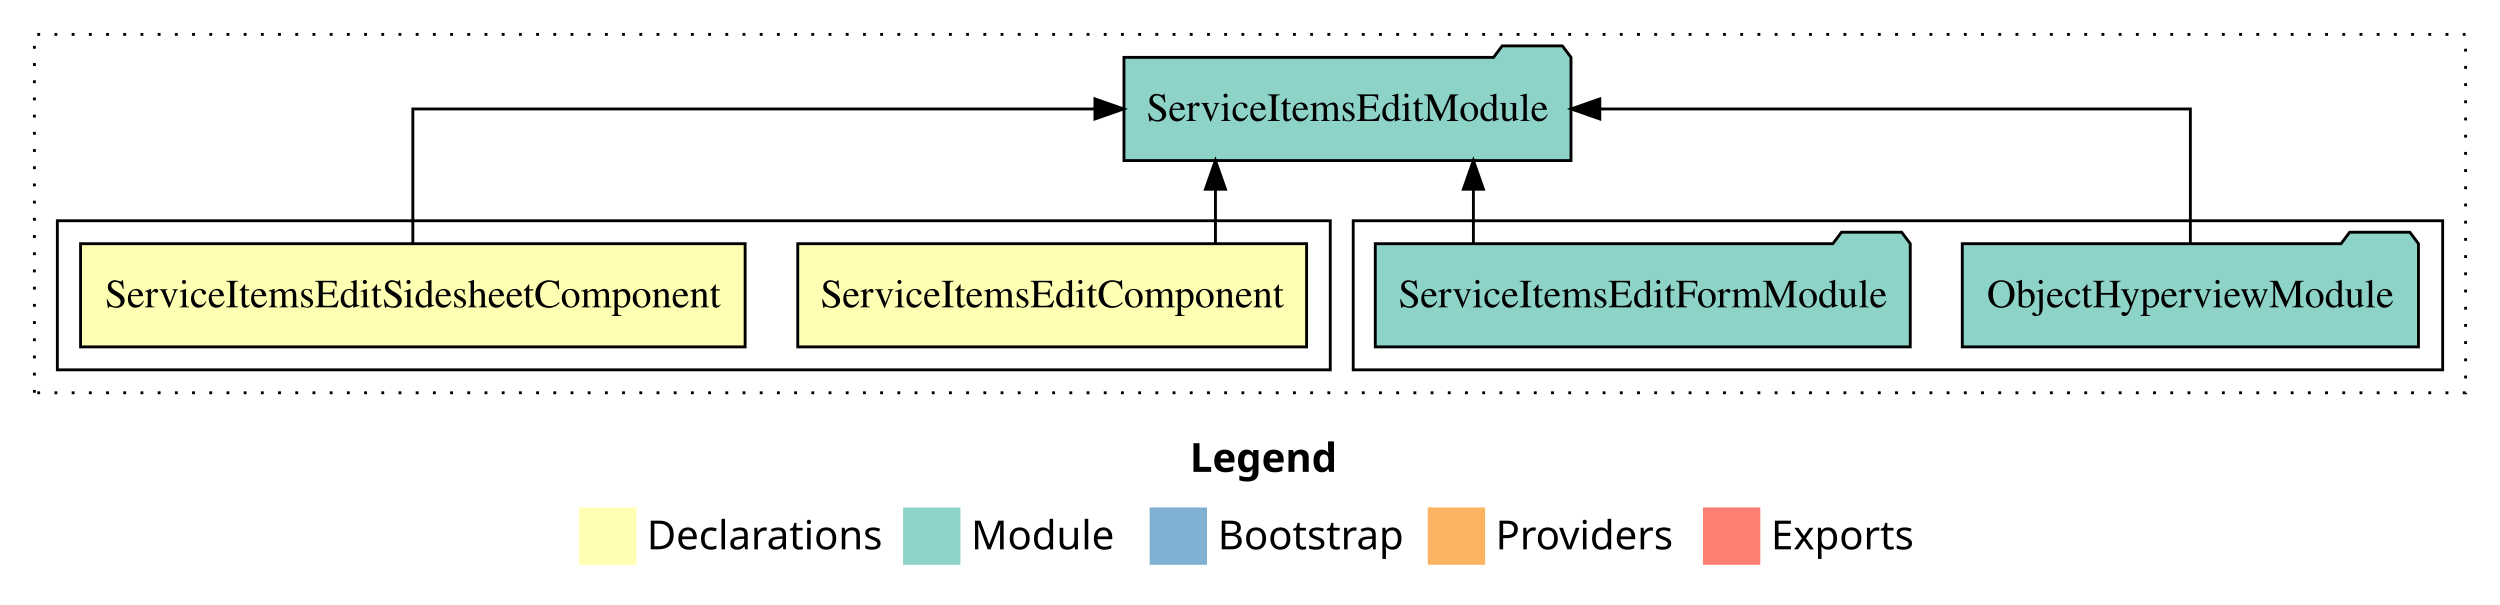
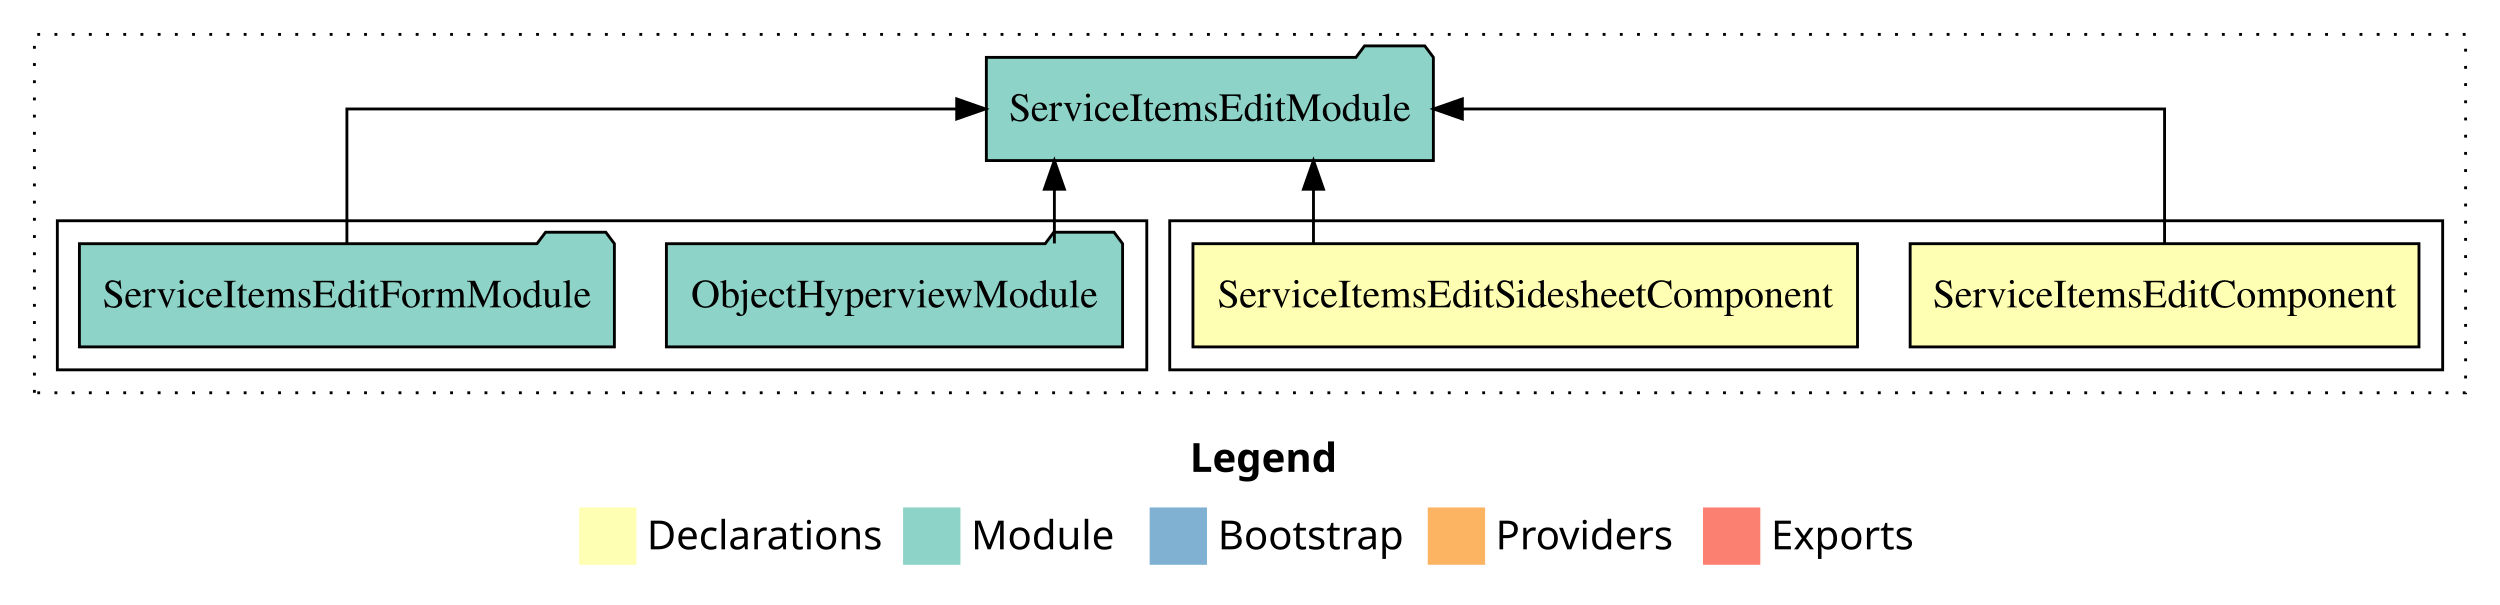
<svg xmlns="http://www.w3.org/2000/svg" width="872pt" height="211pt" viewBox="0.00 0.00 872.00 211.00">
  <g id="graph0" class="graph" transform="scale(1 1) rotate(0) translate(4 207)">
    <polygon fill="white" stroke="transparent" points="-4,4 -4,-207 868,-207 868,4 -4,4" />
    <text text-anchor="start" x="411.01" y="-42.4" font-family="Times-12" font-weight="bold" font-size="14.00">Legend</text>
    <polygon fill="#ffffb3" stroke="transparent" points="198,-10 198,-30 218,-30 218,-10 198,-10" />
    <text text-anchor="start" x="221.63" y="-15.4" font-family="Times-12" font-size="14.00">  Declarations</text>
    <polygon fill="#8dd3c7" stroke="transparent" points="311,-10 311,-30 331,-30 331,-10 311,-10" />
    <text text-anchor="start" x="334.73" y="-15.4" font-family="Times-12" font-size="14.00">  Module</text>
    <polygon fill="#80b1d3" stroke="transparent" points="397,-10 397,-30 417,-30 417,-10 397,-10" />
    <text text-anchor="start" x="420.78" y="-15.4" font-family="Times-12" font-size="14.00">  Bootstrap</text>
    <polygon fill="#fdb462" stroke="transparent" points="494,-10 494,-30 514,-30 514,-10 494,-10" />
    <text text-anchor="start" x="517.67" y="-15.4" font-family="Times-12" font-size="14.00">  Providers</text>
    <polygon fill="#fb8072" stroke="transparent" points="590,-10 590,-30 610,-30 610,-10 590,-10" />
    <text text-anchor="start" x="613.73" y="-15.4" font-family="Times-12" font-size="14.00">  Exports</text>
    <g id="clust1" class="cluster">
      <polygon fill="none" stroke="black" stroke-dasharray="1,5" points="8,-70 8,-195 856,-195 856,-70 8,-70" />
    </g>
+     <g id="clust2" class="cluster">
+       <polygon fill="none" stroke="black" points="404,-78 404,-130 848,-130 848,-78 404,-78" />
+     </g>
    <g id="clust5" class="cluster">
-       <polygon fill="none" stroke="black" points="468,-78 468,-130 848,-130 848,-78 468,-78" />
-     </g>
-     <g id="clust2" class="cluster">
-       <polygon fill="none" stroke="black" points="16,-78 16,-130 460,-130 460,-78 16,-78" />
+       <polygon fill="none" stroke="black" points="16,-78 16,-130 396,-130 396,-78 16,-78" />
    </g>
    <g id="node1" class="node">
-       <polygon fill="#ffffb3" stroke="black" points="451.74,-122 274.26,-122 274.26,-86 451.74,-86 451.74,-122" />
-       <text text-anchor="middle" x="363" y="-99.8" font-family="Times,serif" font-size="14.00">ServiceItemsEditComponent</text>
+       <polygon fill="#ffffb3" stroke="black" points="839.74,-122 662.26,-122 662.26,-86 839.74,-86 839.74,-122" />
+       <text text-anchor="middle" x="751" y="-99.8" font-family="Times,serif" font-size="14.00">ServiceItemsEditComponent</text>
    </g>
    <g id="node3" class="node">
-       <polygon fill="#8dd3c7" stroke="black" points="543.96,-187 540.96,-191 519.96,-191 516.96,-187 388.04,-187 388.04,-151 543.96,-151 543.96,-187" />
-       <text text-anchor="middle" x="466" y="-164.8" font-family="Times,serif" font-size="14.00">ServiceItemsEditModule</text>
+       <polygon fill="#8dd3c7" stroke="black" points="495.96,-187 492.96,-191 471.96,-191 468.96,-187 340.04,-187 340.04,-151 495.96,-151 495.96,-187" />
+       <text text-anchor="middle" x="418" y="-164.8" font-family="Times,serif" font-size="14.00">ServiceItemsEditModule</text>
    </g>
    <g id="edge1" class="edge">
-       <path fill="none" stroke="black" d="M419.95,-122.11C419.95,-122.11 419.95,-140.99 419.95,-140.99" />
-       <polygon fill="black" stroke="black" points="416.45,-140.99 419.95,-150.99 423.45,-140.99 416.45,-140.99" />
+       <path fill="none" stroke="black" d="M751,-122.11C751,-141.34 751,-169 751,-169 751,-169 506.07,-169 506.07,-169" />
+       <polygon fill="black" stroke="black" points="506.07,-165.5 496.07,-169 506.07,-172.5 506.07,-165.5" />
    </g>
    <g id="node2" class="node">
-       <polygon fill="#ffffb3" stroke="black" points="255.9,-122 24.1,-122 24.1,-86 255.9,-86 255.9,-122" />
-       <text text-anchor="middle" x="140" y="-99.8" font-family="Times,serif" font-size="14.00">ServiceItemsEditSidesheetComponent</text>
+       <polygon fill="#ffffb3" stroke="black" points="643.9,-122 412.1,-122 412.1,-86 643.9,-86 643.9,-122" />
+       <text text-anchor="middle" x="528" y="-99.8" font-family="Times,serif" font-size="14.00">ServiceItemsEditSidesheetComponent</text>
    </g>
    <g id="edge2" class="edge">
-       <path fill="none" stroke="black" d="M140,-122.11C140,-141.34 140,-169 140,-169 140,-169 377.91,-169 377.91,-169" />
-       <polygon fill="black" stroke="black" points="377.91,-172.5 387.91,-169 377.91,-165.5 377.91,-172.5" />
+       <path fill="none" stroke="black" d="M454.14,-122.11C454.14,-122.11 454.14,-140.99 454.14,-140.99" />
+       <polygon fill="black" stroke="black" points="450.64,-140.99 454.14,-150.99 457.64,-140.99 450.64,-140.99" />
    </g>
    <g id="node4" class="node">
-       <polygon fill="#8dd3c7" stroke="black" points="839.56,-122 836.56,-126 815.56,-126 812.56,-122 680.44,-122 680.44,-86 839.56,-86 839.56,-122" />
-       <text text-anchor="middle" x="760" y="-99.8" font-family="Times,serif" font-size="14.00">ObjectHyperviewModule</text>
+       <polygon fill="#8dd3c7" stroke="black" points="387.56,-122 384.56,-126 363.56,-126 360.56,-122 228.44,-122 228.44,-86 387.56,-86 387.56,-122" />
+       <text text-anchor="middle" x="308" y="-99.8" font-family="Times,serif" font-size="14.00">ObjectHyperviewModule</text>
    </g>
    <g id="edge3" class="edge">
-       <path fill="none" stroke="black" d="M760,-122.11C760,-141.34 760,-169 760,-169 760,-169 554.01,-169 554.01,-169" />
-       <polygon fill="black" stroke="black" points="554.01,-165.5 544.01,-169 554.01,-172.5 554.01,-165.5" />
+       <path fill="none" stroke="black" d="M363.77,-122.11C363.77,-122.11 363.77,-140.99 363.77,-140.99" />
+       <polygon fill="black" stroke="black" points="360.27,-140.99 363.77,-150.99 367.27,-140.99 360.27,-140.99" />
    </g>
    <g id="node5" class="node">
-       <polygon fill="#8dd3c7" stroke="black" points="662.3,-122 659.3,-126 638.3,-126 635.3,-122 475.7,-122 475.7,-86 662.3,-86 662.3,-122" />
-       <text text-anchor="middle" x="569" y="-99.8" font-family="Times,serif" font-size="14.00">ServiceItemsEditFormModule</text>
+       <polygon fill="#8dd3c7" stroke="black" points="210.3,-122 207.3,-126 186.3,-126 183.3,-122 23.7,-122 23.7,-86 210.3,-86 210.3,-122" />
+       <text text-anchor="middle" x="117" y="-99.8" font-family="Times,serif" font-size="14.00">ServiceItemsEditFormModule</text>
    </g>
    <g id="edge4" class="edge">
-       <path fill="none" stroke="black" d="M509.92,-122.11C509.92,-122.11 509.92,-140.99 509.92,-140.99" />
-       <polygon fill="black" stroke="black" points="506.42,-140.99 509.92,-150.99 513.42,-140.99 506.42,-140.99" />
+       <path fill="none" stroke="black" d="M117,-122.11C117,-141.34 117,-169 117,-169 117,-169 329.7,-169 329.7,-169" />
+       <polygon fill="black" stroke="black" points="329.7,-172.5 339.7,-169 329.7,-165.5 329.7,-172.5" />
    </g>
  </g>
</svg>
